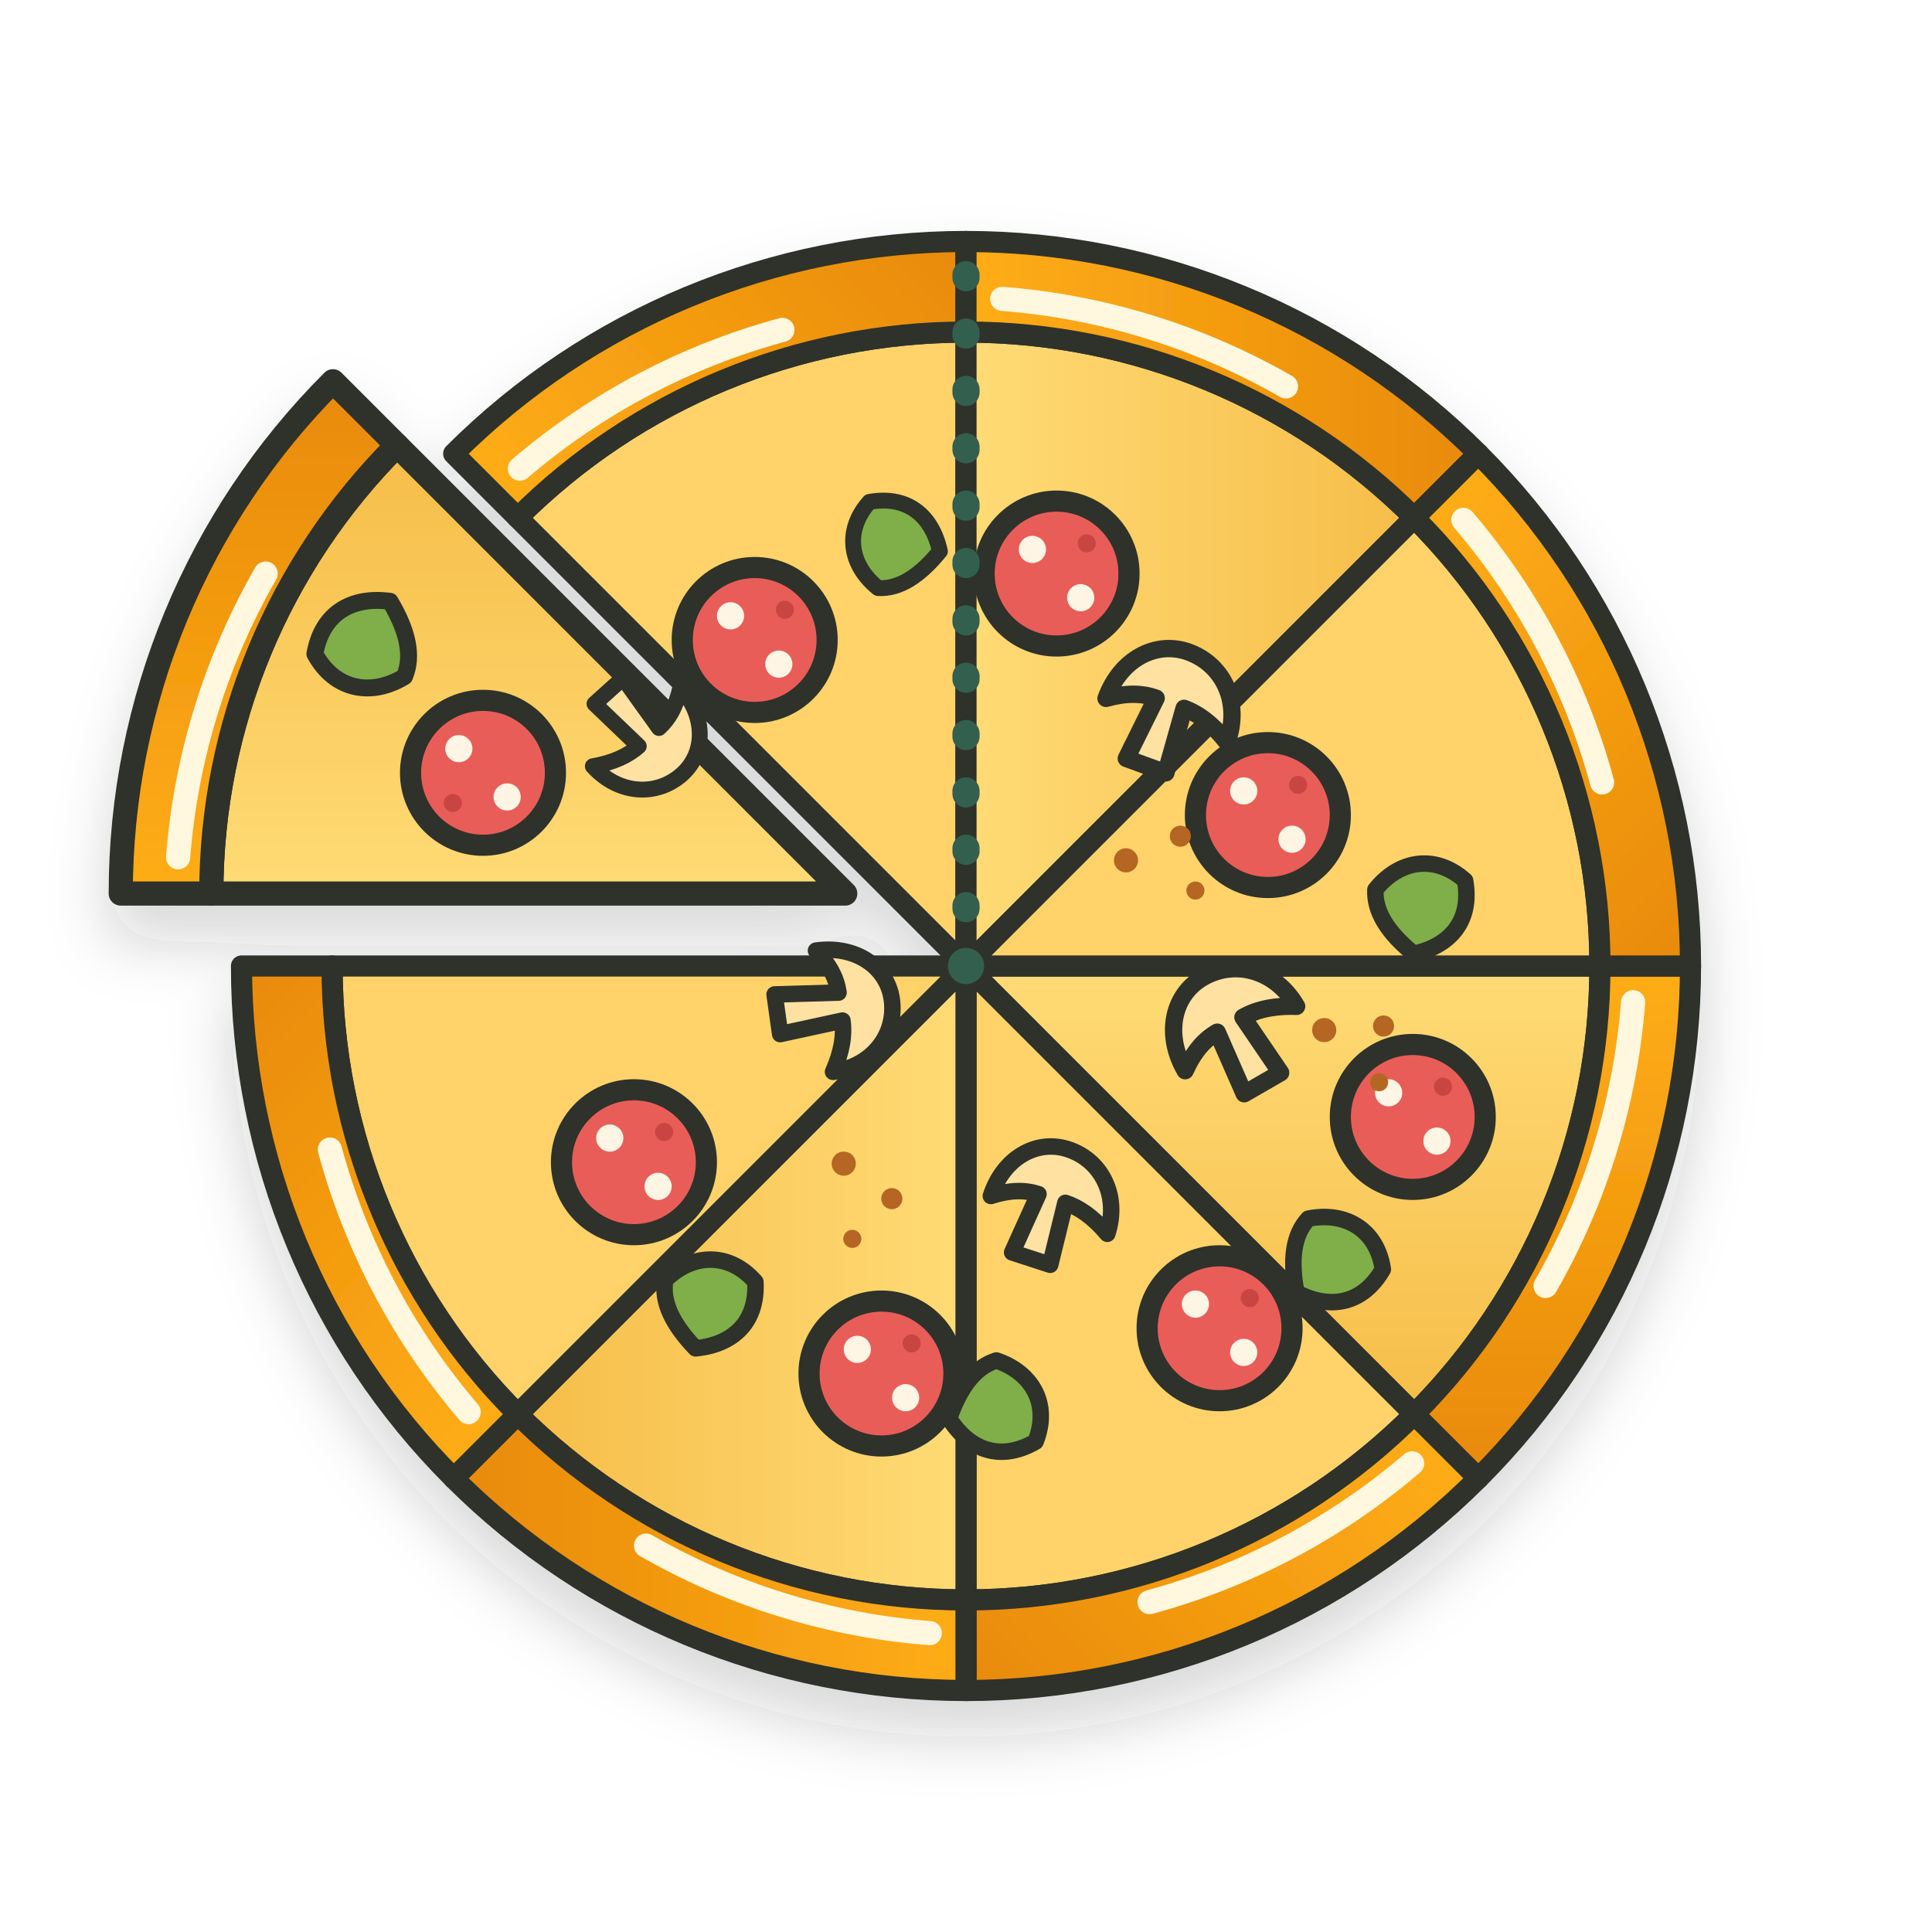
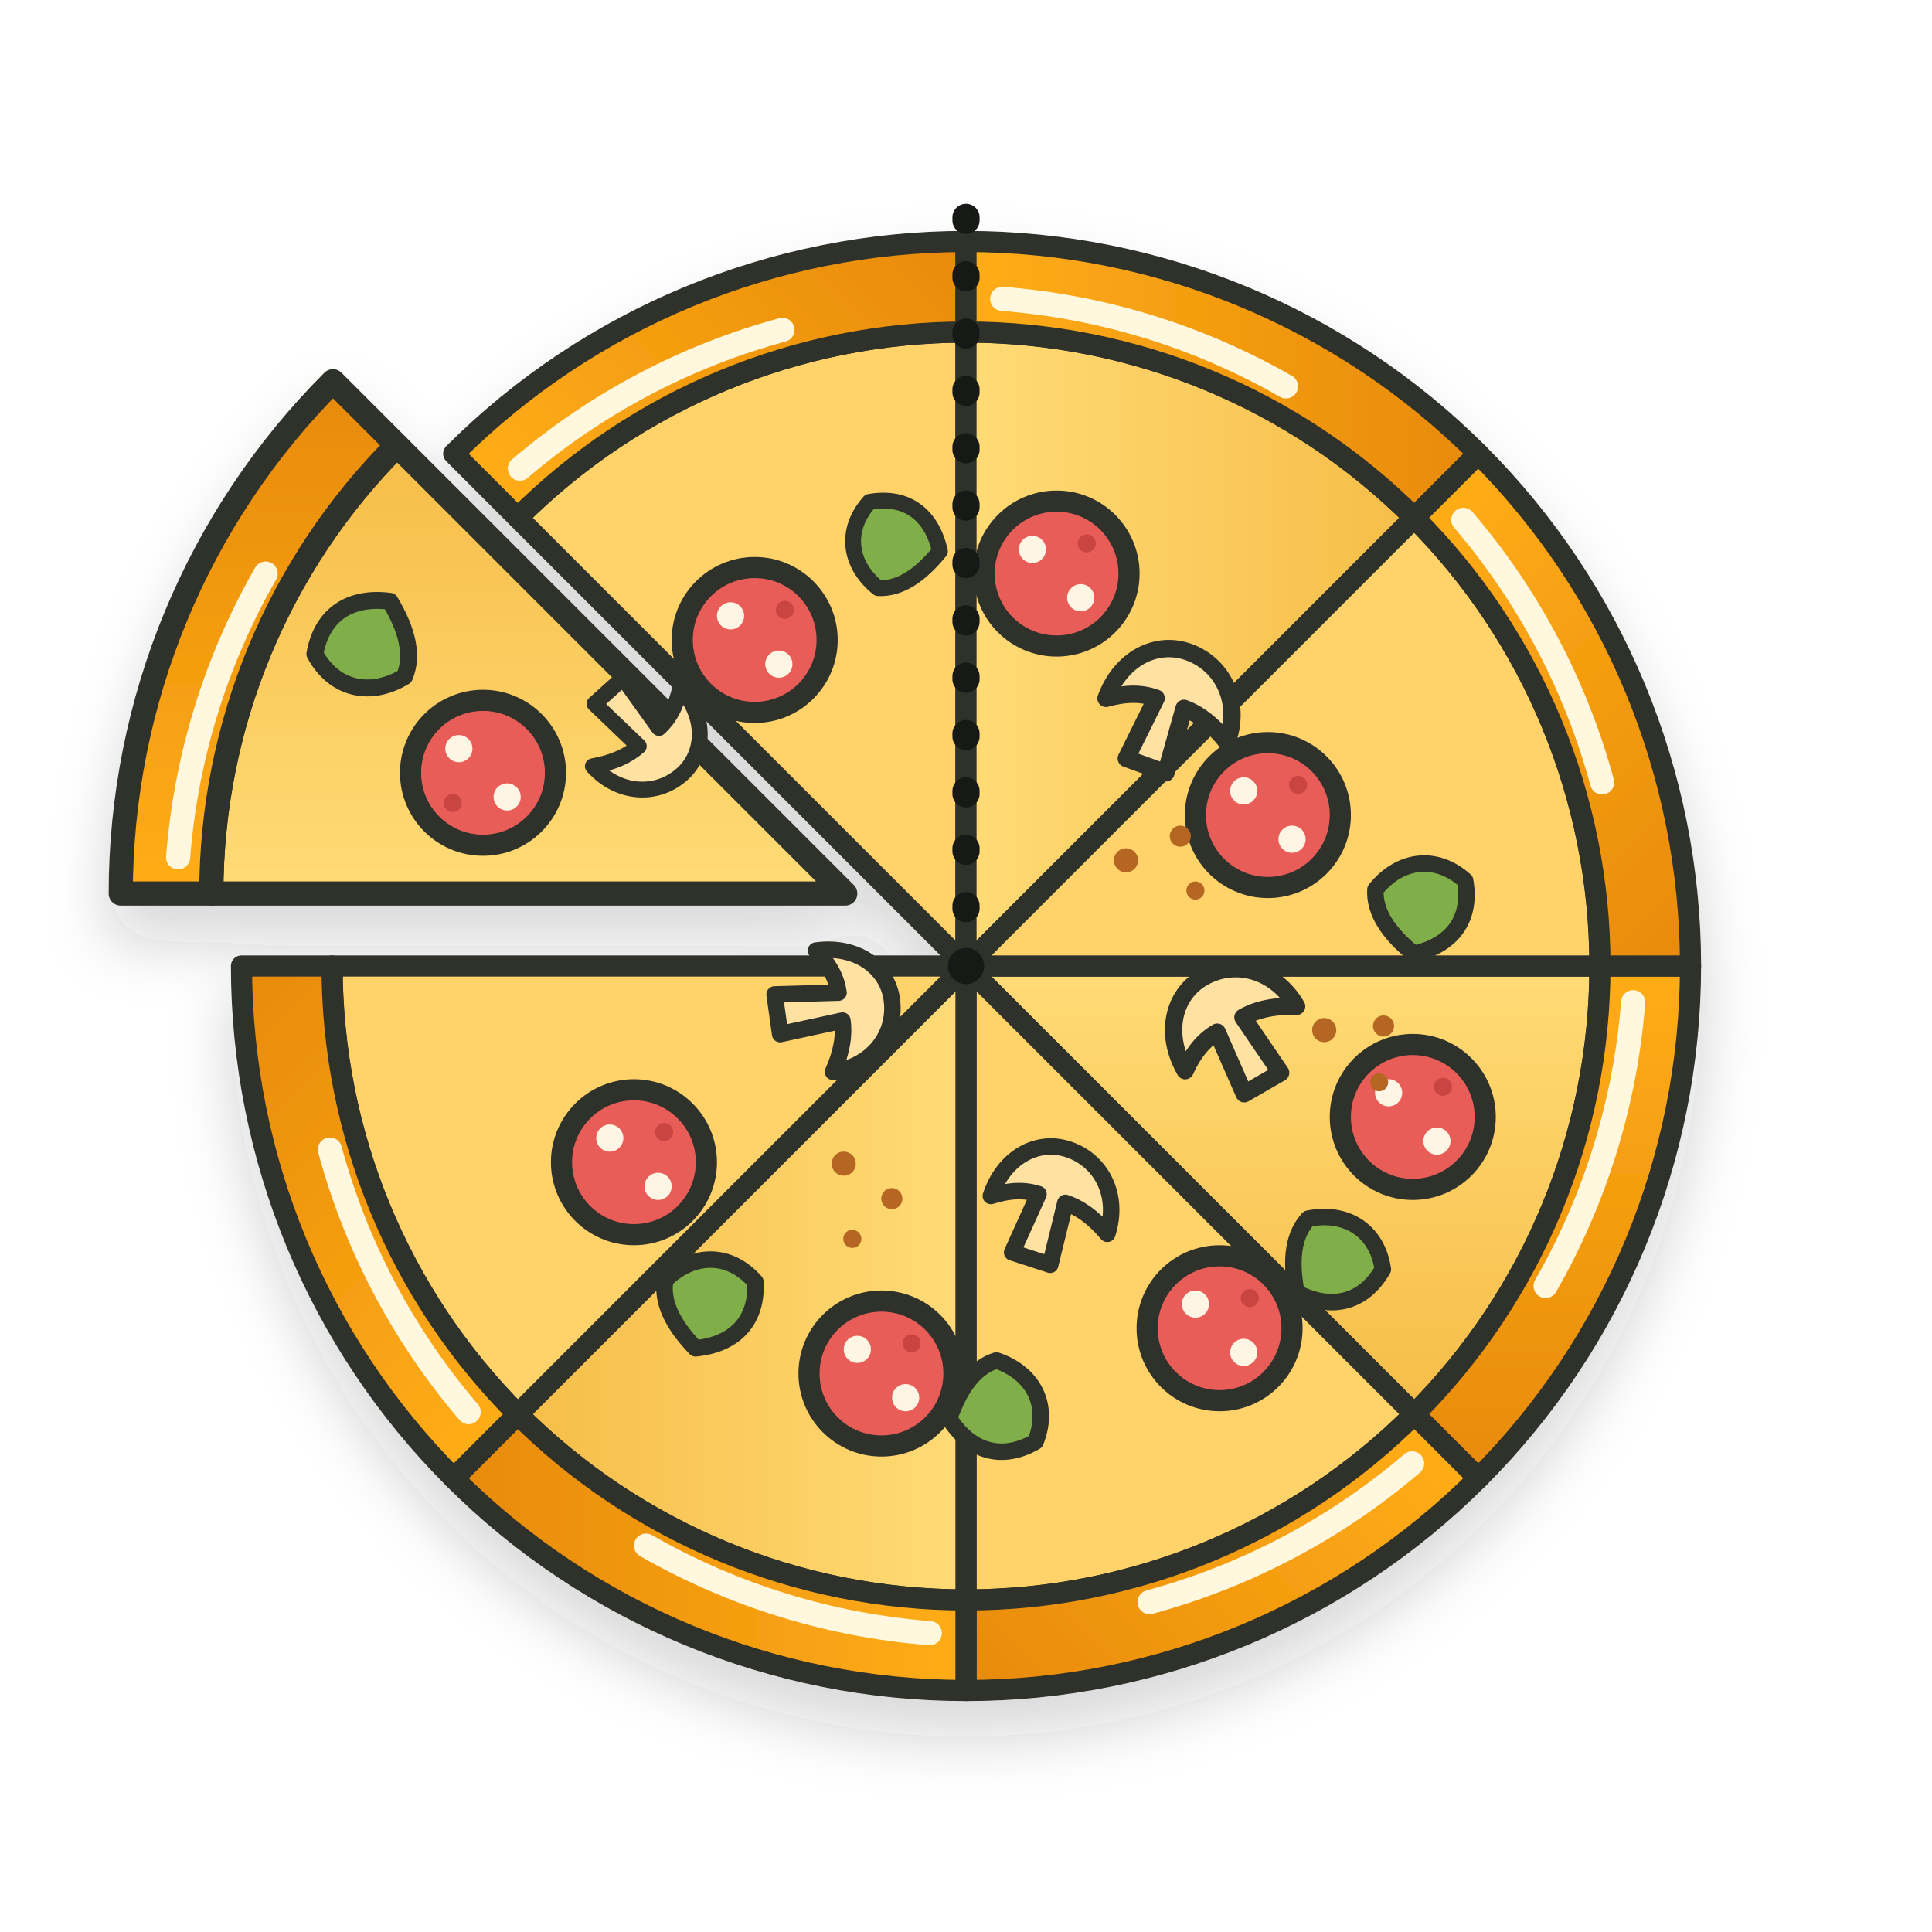
<svg xmlns="http://www.w3.org/2000/svg" viewBox="0 0 640 640" role="img" aria-labelledby="pizza-title pizza-description">
  <style>
    .loader-sweep {
      transform-origin: 320px 320px;
-       animation: loader-clockwise 2s linear infinite;
+       animation: loader-clockwise 2.8s linear infinite;
    }
    @keyframes loader-clockwise {
      to { transform: rotate(360deg); }
    }
    @media (prefers-reduced-motion: reduce) {
      .loader-sweep { animation-duration: 8s; }
    }
  </style>
  <defs>
    <filter id="pizza-shadow" x="-25%" y="-25%" width="150%" height="160%">
      <feDropShadow dx="0" dy="12" stdDeviation="10" flood-color="#2d302b" flood-opacity=".18" />
    </filter>
    <linearGradient id="cheese" x1="0" y1="0" x2="0" y2="1">
      <stop offset="0" stop-color="#ffdb76" />
      <stop offset="1" stop-color="#f6bd48" />
    </linearGradient>
    <linearGradient id="crust" x1="0" y1="0" x2="0" y2="1">
      <stop offset="0" stop-color="#ffad18" />
      <stop offset="1" stop-color="#e88a08" />
    </linearGradient>
    <g id="pepperoni">
      <circle r="24" fill="#e95d58" stroke="#2d302b" stroke-width="7" />
      <circle cx="-8" cy="-8" r="4.5" fill="#fff5e4" />
      <circle cx="8" cy="8" r="4.5" fill="#fff5e4" />
      <circle cx="10" cy="-10" r="3" fill="#c94443" />
    </g>
    <g id="mushroom">
      <path d="M-24 4c0-17 11-29 25-29 15 0 27 12 27 29-8-5-15-7-21-7l2 27H-8l3-27c-6 0-12 2-19 7Z" fill="#ffe1a2" stroke="#2d302b" stroke-width="7" stroke-linejoin="round" />
    </g>
    <g id="leaf">
      <path d="M-19 5C-18-11-7-22 10-20 22-8 21 6 10 18-4 17-14 13-19 5Z" fill="#80ae48" stroke="#2d302b" stroke-width="7" stroke-linejoin="round" />
    </g>
    <g id="crumbs" fill="#b46624">
      <circle cx="-11" cy="0" r="4" />
      <circle cx="7" cy="-8" r="3.5" />
      <circle cx="12" cy="10" r="3" />
    </g>
    <path id="cheese-wedge" d="M320 320 530 320A210 210 0 0 1 468.49 468.49Z" />
    <path id="crust-wedge" d="M530 320A210 210 0 0 1 468.49 468.49L489.71 489.71A240 240 0 0 0 560 320Z" />
    <path id="shine-wedge" d="M541 332A224 224 0 0 1 512 426" />
  </defs>
  <g id="pizza-icon" filter="url(#pizza-shadow)" stroke-linecap="round" stroke-linejoin="round">
    <g id="slice-1">
      <use href="#cheese-wedge" fill="url(#cheese)" stroke="#2d302b" stroke-width="7" />
      <use href="#crust-wedge" fill="url(#crust)" stroke="#2d302b" stroke-width="7" />
      <use href="#shine-wedge" fill="none" stroke="#fff8df" stroke-width="8" />
    </g>
    <g id="slice-2" transform="rotate(45 320 320)">
      <use href="#cheese-wedge" fill="#ffd36a" stroke="#2d302b" stroke-width="7" />
      <use href="#crust-wedge" fill="url(#crust)" stroke="#2d302b" stroke-width="7" />
      <use href="#shine-wedge" fill="none" stroke="#fff8df" stroke-width="8" />
    </g>
    <g id="slice-3" transform="rotate(90 320 320)">
      <use href="#cheese-wedge" fill="url(#cheese)" stroke="#2d302b" stroke-width="7" />
      <use href="#crust-wedge" fill="url(#crust)" stroke="#2d302b" stroke-width="7" />
      <use href="#shine-wedge" fill="none" stroke="#fff8df" stroke-width="8" />
    </g>
    <g id="slice-4" transform="rotate(135 320 320)">
      <use href="#cheese-wedge" fill="#ffd36a" stroke="#2d302b" stroke-width="7" />
      <use href="#crust-wedge" fill="url(#crust)" stroke="#2d302b" stroke-width="7" />
      <use href="#shine-wedge" fill="none" stroke="#fff8df" stroke-width="8" />
    </g>
    <g id="slice-5" transform="translate(-40 -24) rotate(180 320 320)">
      <use href="#cheese-wedge" fill="url(#cheese)" stroke="#2d302b" stroke-width="8" />
      <use href="#crust-wedge" fill="url(#crust)" stroke="#2d302b" stroke-width="8" />
      <use href="#shine-wedge" fill="none" stroke="#fff8df" stroke-width="8" />
      <g id="toppings-slice-5">
        <use href="#pepperoni" x="440" y="360" />
        <use href="#leaf" transform="translate(478 402) rotate(55) scale(.8)" />
        <use href="#mushroom" transform="translate(386 374) rotate(-42) scale(.75)" />
      </g>
    </g>
    <g id="slice-6" transform="rotate(225 320 320)">
      <use href="#cheese-wedge" fill="#ffd36a" stroke="#2d302b" stroke-width="7" />
      <use href="#crust-wedge" fill="url(#crust)" stroke="#2d302b" stroke-width="7" />
      <use href="#shine-wedge" fill="none" stroke="#fff8df" stroke-width="8" />
    </g>
    <g id="slice-7" transform="rotate(270 320 320)">
      <use href="#cheese-wedge" fill="url(#cheese)" stroke="#2d302b" stroke-width="7" />
      <use href="#crust-wedge" fill="url(#crust)" stroke="#2d302b" stroke-width="7" />
      <use href="#shine-wedge" fill="none" stroke="#fff8df" stroke-width="8" />
    </g>
    <g id="slice-8" transform="rotate(315 320 320)">
      <use href="#cheese-wedge" fill="#ffd36a" stroke="#2d302b" stroke-width="7" />
      <use href="#crust-wedge" fill="url(#crust)" stroke="#2d302b" stroke-width="7" />
      <use href="#shine-wedge" fill="none" stroke="#fff8df" stroke-width="8" />
    </g>
    <g id="main-toppings">
      <use href="#pepperoni" x="420" y="270" />
      <use href="#pepperoni" x="468" y="370" />
      <use href="#pepperoni" x="404" y="440" />
      <use href="#pepperoni" x="292" y="455" />
      <use href="#pepperoni" x="210" y="385" />
      <use href="#pepperoni" x="250" y="212" />
      <use href="#pepperoni" x="350" y="190" />
      <use href="#mushroom" transform="translate(386 235) rotate(20) scale(.82)" />
      <use href="#mushroom" transform="translate(408 342) rotate(-30) scale(.82)" />
      <use href="#mushroom" transform="translate(347 399) rotate(18) scale(.78)" />
      <use href="#mushroom" transform="translate(276 333) rotate(82) scale(.78)" />
      <use href="#leaf" transform="translate(470 300) rotate(35) scale(.78)" />
      <use href="#leaf" transform="translate(441 417) rotate(75) scale(.78)" />
      <use href="#leaf" transform="translate(330 466) rotate(105) scale(.78)" />
      <use href="#leaf" transform="translate(234 431) rotate(42) scale(.78)" />
      <use href="#leaf" transform="translate(296 181) rotate(-55) scale(.75)" />
      <use href="#crumbs" transform="translate(384 285)" />
      <use href="#crumbs" transform="translate(285 395) rotate(60)" />
      <use href="#crumbs" transform="translate(449 345) rotate(20)" />
    </g>
    <circle cx="320" cy="320" r="8" fill="#2d302b" />
  </g>
  <g id="loading-indicator" class="loader-sweep" aria-hidden="true">
-     <line x1="320" y1="320" x2="320" y2="82" fill="none" stroke="#335f4f" stroke-width="9" stroke-linecap="round" stroke-dasharray="1 18" />
-     <circle cx="320" cy="320" r="6" fill="#335f4f" />
+     <line x1="320" y1="320" x2="320" y2="60" fill="none" stroke="#171916" stroke-width="9" stroke-linecap="round" stroke-dasharray="1 18" />
+     <circle cx="320" cy="320" r="6" fill="#171916" />
  </g>
</svg>
